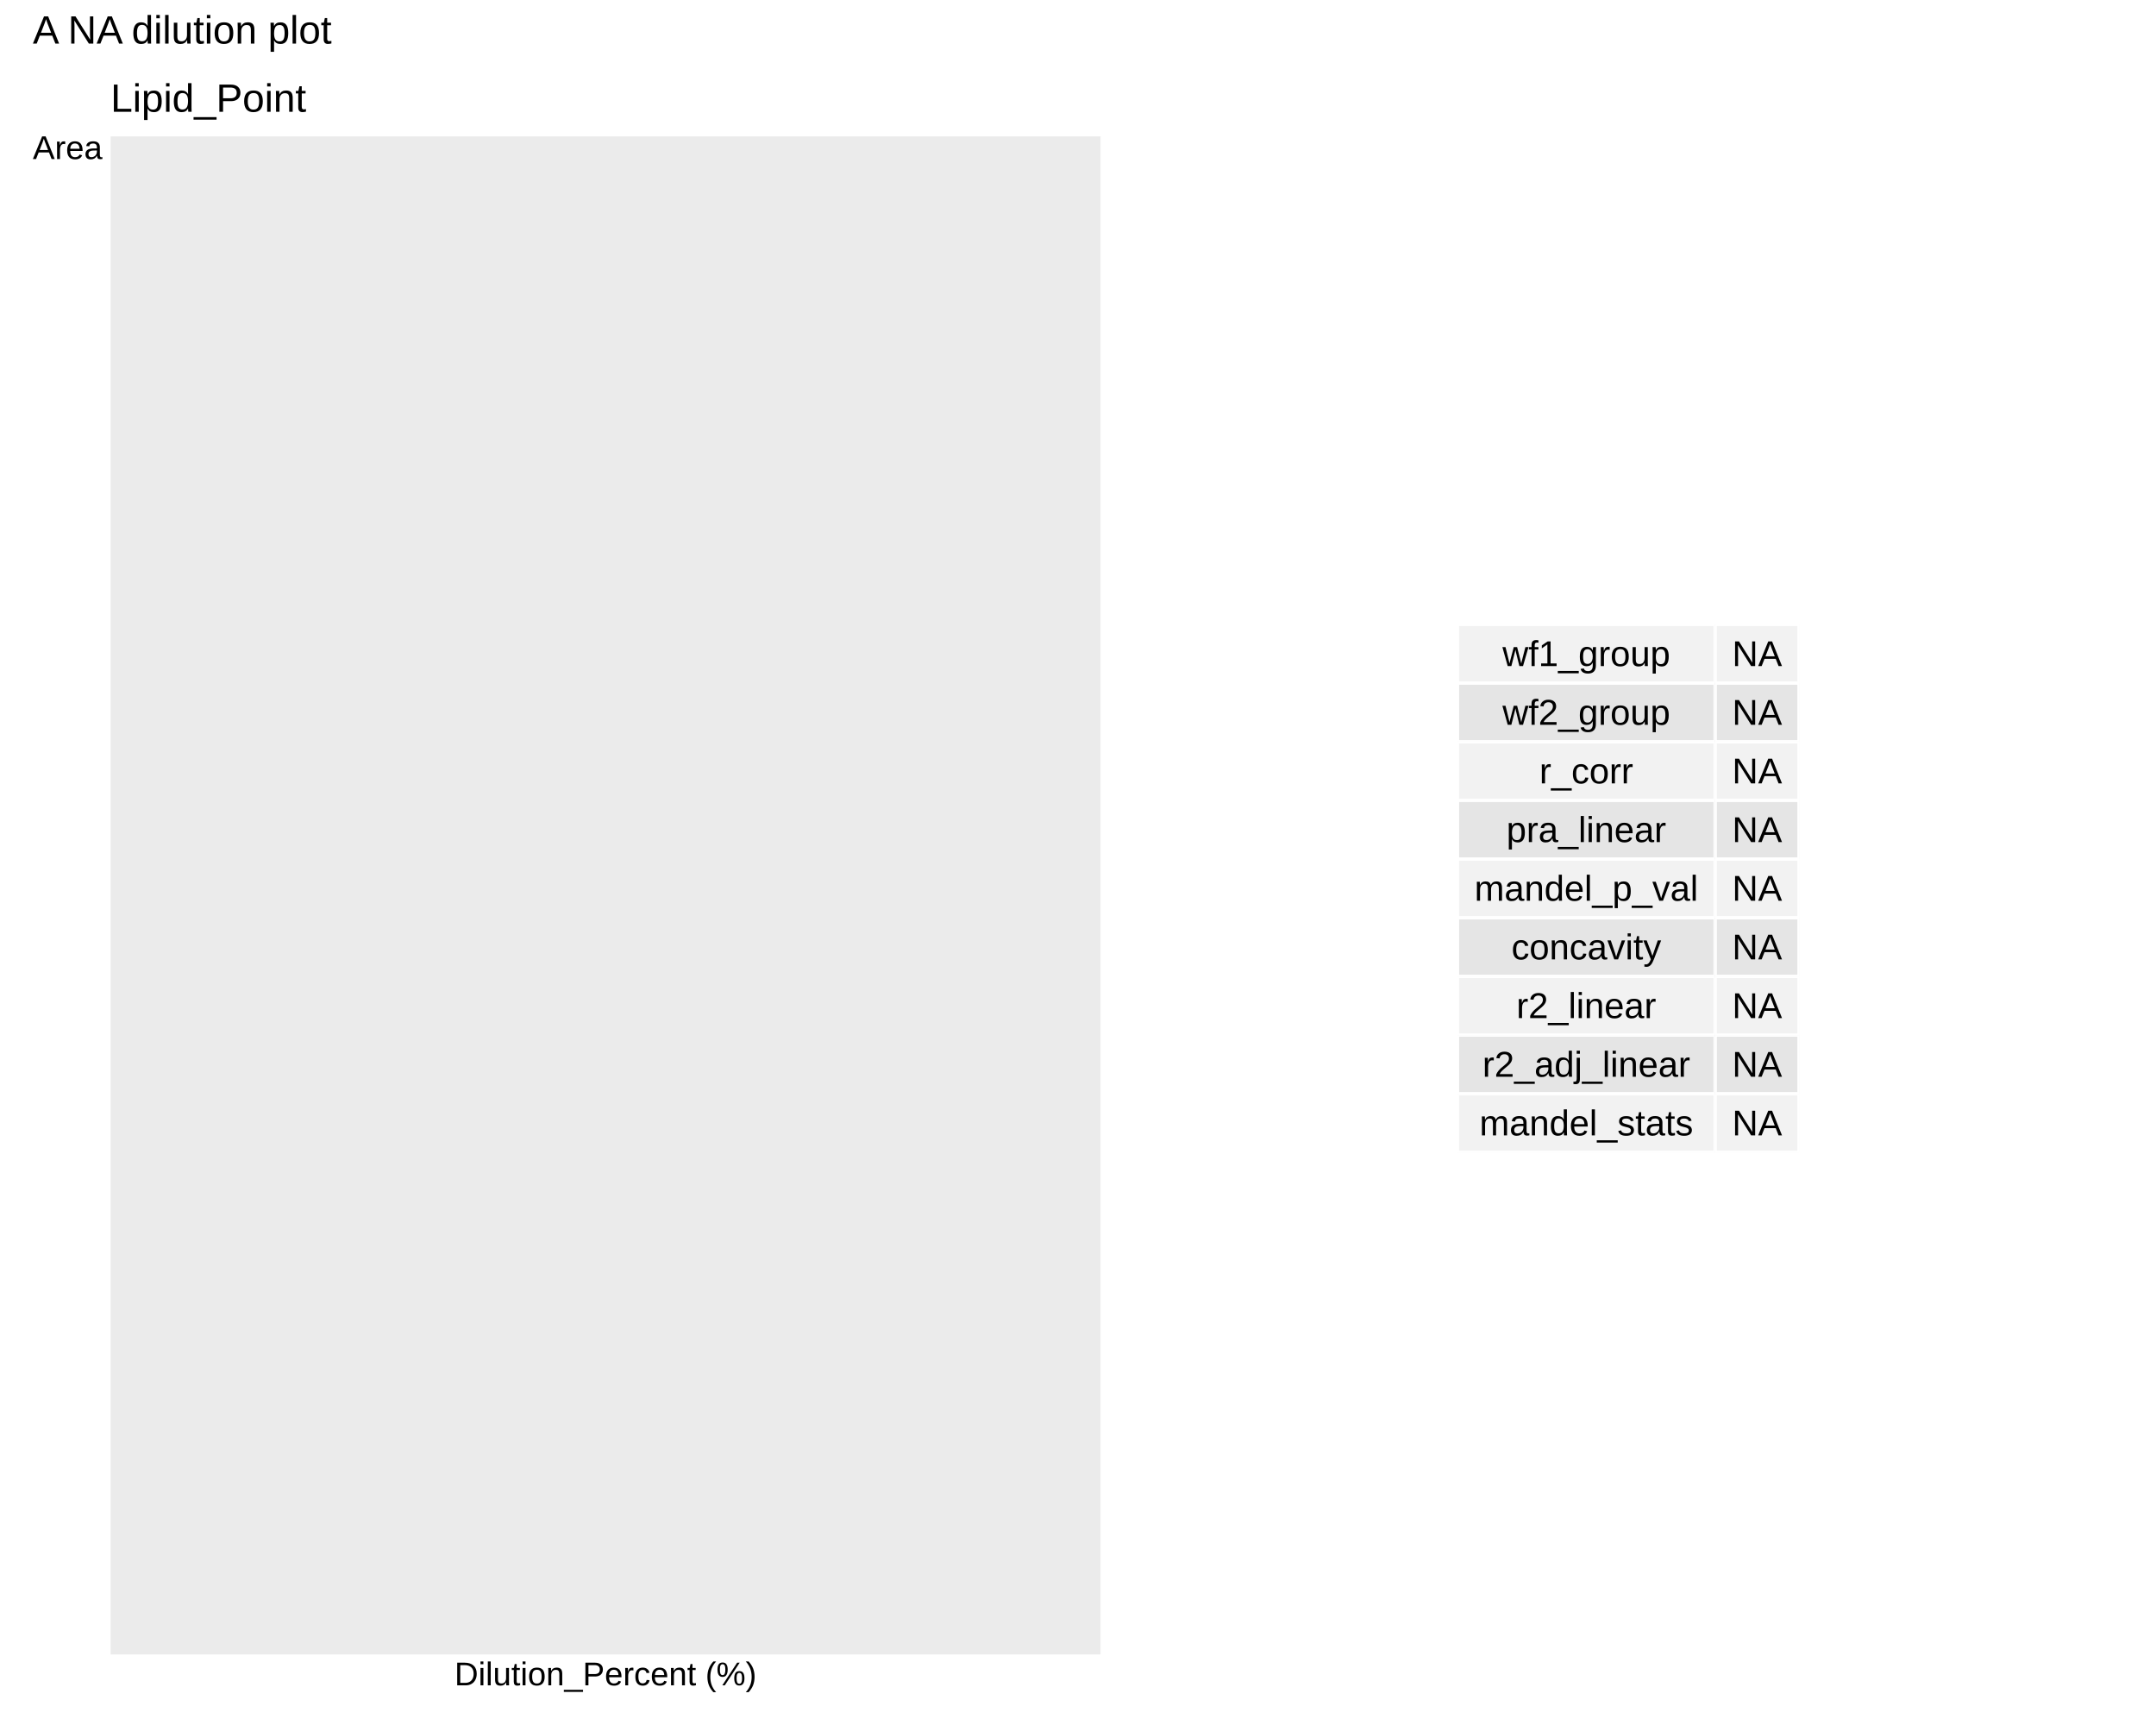
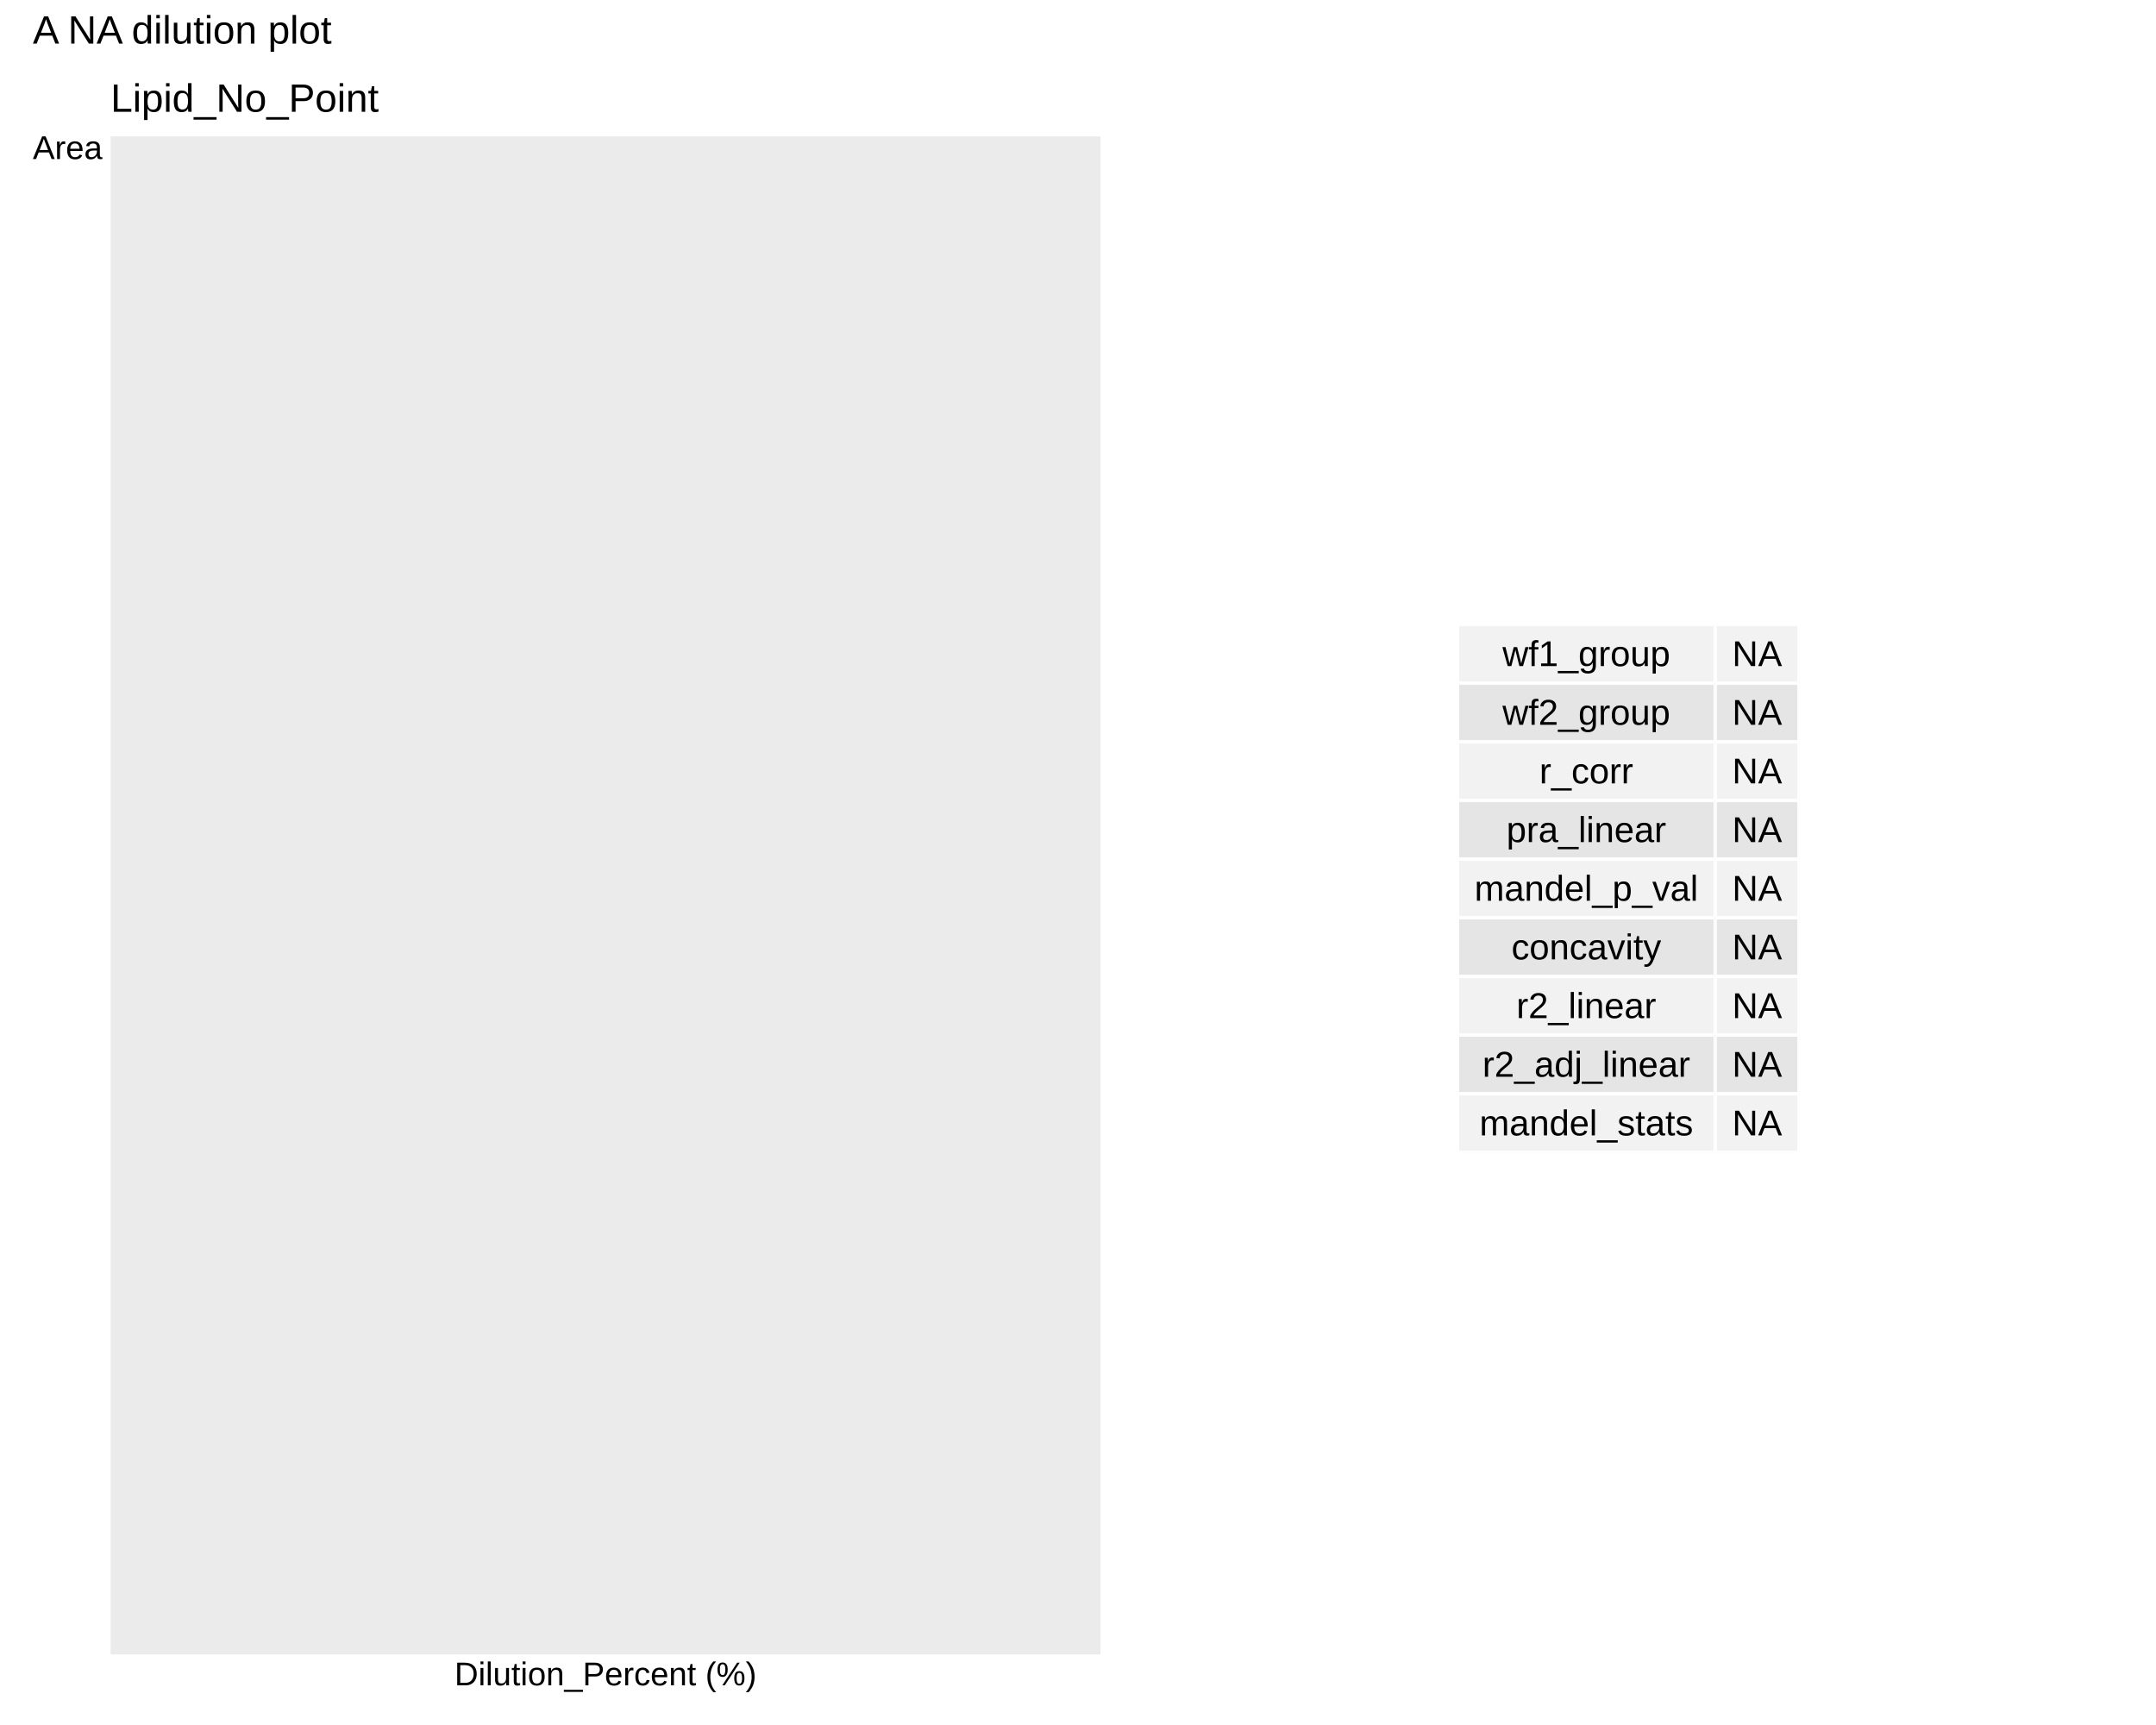
<svg xmlns="http://www.w3.org/2000/svg" viewBox="0 0 720.00 576.00">
  <defs>
    <style type="text/css">
    line, polyline, polygon, path, rect, circle {
      fill: none;
      stroke: #000000;
      stroke-linecap: round;
      stroke-linejoin: round;
      stroke-miterlimit: 10.00;
    }
  </style>
  </defs>
  <rect width="100%" height="100%" style="stroke: none; fill: #FFFFFF;" />
  <rect x="0.00" y="0.00" width="720.00" height="576.00" style="stroke-width: 1.07; stroke: #FFFFFF; fill: #FFFFFF;" />
  <defs>
    <clipPath id="cpMzcyLjk5fDcxNC41Mnw1NzAuNTJ8MjIuNzc=">
      <rect x="372.99" y="22.77" width="341.53" height="547.75" />
    </clipPath>
  </defs>
  <rect x="372.99" y="22.77" width="341.53" height="547.75" style="stroke-width: 1.07; stroke: #FFFFFF; fill: #FFFFFF;" clip-path="url(#cpMzcyLjk5fDcxNC41Mnw1NzAuNTJ8MjIuNzc=)" />
  <defs>
    <clipPath id="cpMC4wMHw3MjAuMDB8NTc2LjAwfDAuMDA=">
      <rect x="0.00" y="0.00" width="720.00" height="576.00" />
    </clipPath>
  </defs>
  <defs>
    <clipPath id="cpNS40OHwzNzIuOTl8NTcwLjUyfDIyLjc3">
      <rect x="5.48" y="22.77" width="367.52" height="547.75" />
    </clipPath>
  </defs>
  <rect x="5.48" y="22.77" width="367.52" height="547.75" style="stroke-width: 1.07; stroke: #FFFFFF; fill: #FFFFFF;" clip-path="url(#cpNS40OHwzNzIuOTl8NTcwLjUyfDIyLjc3)" />
  <defs>
    <clipPath id="cpMC4wMHw3MjAuMDB8NTc2LjAwfDAuMDA=">
      <rect x="0.00" y="0.00" width="720.00" height="576.00" />
    </clipPath>
  </defs>
  <defs>
    <clipPath id="cpMzYuOTV8MzY3LjUyfDU1Mi40Nnw0NS41NA==">
      <rect x="36.95" y="45.54" width="330.57" height="506.91" />
    </clipPath>
  </defs>
  <rect x="36.95" y="45.54" width="330.57" height="506.91" style="stroke-width: 1.07; stroke: none; fill: #EBEBEB;" clip-path="url(#cpMzYuOTV8MzY3LjUyfDU1Mi40Nnw0NS41NA==)" />
  <defs>
    <clipPath id="cpMC4wMHw3MjAuMDB8NTc2LjAwfDAuMDA=">
      <rect x="0.00" y="0.00" width="720.00" height="576.00" />
    </clipPath>
  </defs>
  <g clip-path="url(#cpMC4wMHw3MjAuMDB8NTc2LjAwfDAuMDA=)">
    <text x="151.78" y="562.76" style="font-size: 11.00px; font-family: Liberation Sans;" textLength="100.91px" lengthAdjust="spacingAndGlyphs">Dilution_Percent (%)</text>
  </g>
  <g clip-path="url(#cpMC4wMHw3MjAuMDB8NTc2LjAwfDAuMDA=)">
    <text x="10.96" y="53.11" style="font-size: 11.00px; font-family: Liberation Sans;" textLength="23.25px" lengthAdjust="spacingAndGlyphs">Area</text>
  </g>
  <g clip-path="url(#cpMC4wMHw3MjAuMDB8NTc2LjAwfDAuMDA=)">
-     <text x="36.95" y="37.33" style="font-size: 13.20px; font-family: Liberation Sans;" textLength="65.23px" lengthAdjust="spacingAndGlyphs">Lipid_Point</text>
+     <text x="36.95" y="37.33" style="font-size: 13.20px; font-family: Liberation Sans;" textLength="89.42px" lengthAdjust="spacingAndGlyphs">Lipid_No_Point</text>
  </g>
  <defs>
    <clipPath id="cpMzc4LjQ3fDcwOS4wNHw1NTIuNDZ8NDUuNTQ=">
      <rect x="378.47" y="45.54" width="330.57" height="506.91" />
    </clipPath>
  </defs>
  <defs>
    <clipPath id="cpMC4wMHw3MjAuMDB8NTc2LjAwfDAuMDA=">
      <rect x="0.00" y="0.00" width="720.00" height="576.00" />
    </clipPath>
  </defs>
  <defs>
    <clipPath id="cpMzcyLjk5fDcxNC41Mnw1NzAuNTJ8MjIuNzc=">
      <rect x="372.99" y="22.77" width="341.53" height="547.75" />
    </clipPath>
  </defs>
  <defs>
    <clipPath id="cpNDg2LjcyfDU3Mi43OHwyMjguMDl8MjA4LjUw">
      <rect x="486.72" y="208.50" width="86.06" height="19.59" />
    </clipPath>
  </defs>
  <rect x="486.72" y="208.50" width="86.06" height="19.59" style="stroke-width: 1.12; stroke: #FFFFFF; fill: #F2F2F2;" clip-path="url(#cpNDg2LjcyfDU3Mi43OHwyMjguMDl8MjA4LjUw)" />
  <defs>
    <clipPath id="cpMzcyLjk5fDcxNC41Mnw1NzAuNTJ8MjIuNzc=">
      <rect x="372.99" y="22.77" width="341.53" height="547.75" />
    </clipPath>
  </defs>
  <defs>
    <clipPath id="cpNDg2LjcyfDU3Mi43OHwyNDcuNjd8MjI4LjA5">
      <rect x="486.72" y="228.09" width="86.06" height="19.59" />
    </clipPath>
  </defs>
  <rect x="486.72" y="228.09" width="86.06" height="19.59" style="stroke-width: 1.12; stroke: #FFFFFF; fill: #E5E5E5;" clip-path="url(#cpNDg2LjcyfDU3Mi43OHwyNDcuNjd8MjI4LjA5)" />
  <defs>
    <clipPath id="cpMzcyLjk5fDcxNC41Mnw1NzAuNTJ8MjIuNzc=">
      <rect x="372.99" y="22.77" width="341.53" height="547.75" />
    </clipPath>
  </defs>
  <defs>
    <clipPath id="cpNDg2LjcyfDU3Mi43OHwyNjcuMjZ8MjQ3LjY3">
      <rect x="486.72" y="247.67" width="86.06" height="19.59" />
    </clipPath>
  </defs>
  <rect x="486.72" y="247.67" width="86.06" height="19.59" style="stroke-width: 1.12; stroke: #FFFFFF; fill: #F2F2F2;" clip-path="url(#cpNDg2LjcyfDU3Mi43OHwyNjcuMjZ8MjQ3LjY3)" />
  <defs>
    <clipPath id="cpMzcyLjk5fDcxNC41Mnw1NzAuNTJ8MjIuNzc=">
      <rect x="372.99" y="22.77" width="341.53" height="547.75" />
    </clipPath>
  </defs>
  <defs>
    <clipPath id="cpNDg2LjcyfDU3Mi43OHwyODYuODV8MjY3LjI2">
      <rect x="486.72" y="267.26" width="86.06" height="19.59" />
    </clipPath>
  </defs>
  <rect x="486.72" y="267.26" width="86.06" height="19.59" style="stroke-width: 1.12; stroke: #FFFFFF; fill: #E5E5E5;" clip-path="url(#cpNDg2LjcyfDU3Mi43OHwyODYuODV8MjY3LjI2)" />
  <defs>
    <clipPath id="cpMzcyLjk5fDcxNC41Mnw1NzAuNTJ8MjIuNzc=">
      <rect x="372.99" y="22.77" width="341.53" height="547.75" />
    </clipPath>
  </defs>
  <defs>
    <clipPath id="cpNDg2LjcyfDU3Mi43OHwzMDYuNDR8Mjg2Ljg1">
      <rect x="486.72" y="286.85" width="86.06" height="19.59" />
    </clipPath>
  </defs>
  <rect x="486.72" y="286.85" width="86.06" height="19.59" style="stroke-width: 1.12; stroke: #FFFFFF; fill: #F2F2F2;" clip-path="url(#cpNDg2LjcyfDU3Mi43OHwzMDYuNDR8Mjg2Ljg1)" />
  <defs>
    <clipPath id="cpMzcyLjk5fDcxNC41Mnw1NzAuNTJ8MjIuNzc=">
      <rect x="372.99" y="22.77" width="341.53" height="547.75" />
    </clipPath>
  </defs>
  <defs>
    <clipPath id="cpNDg2LjcyfDU3Mi43OHwzMjYuMDN8MzA2LjQ0">
      <rect x="486.72" y="306.44" width="86.06" height="19.59" />
    </clipPath>
  </defs>
  <rect x="486.72" y="306.44" width="86.06" height="19.59" style="stroke-width: 1.12; stroke: #FFFFFF; fill: #E5E5E5;" clip-path="url(#cpNDg2LjcyfDU3Mi43OHwzMjYuMDN8MzA2LjQ0)" />
  <defs>
    <clipPath id="cpMzcyLjk5fDcxNC41Mnw1NzAuNTJ8MjIuNzc=">
      <rect x="372.99" y="22.77" width="341.53" height="547.75" />
    </clipPath>
  </defs>
  <defs>
    <clipPath id="cpNDg2LjcyfDU3Mi43OHwzNDUuNjJ8MzI2LjAz">
      <rect x="486.72" y="326.03" width="86.06" height="19.59" />
    </clipPath>
  </defs>
  <rect x="486.72" y="326.03" width="86.06" height="19.59" style="stroke-width: 1.12; stroke: #FFFFFF; fill: #F2F2F2;" clip-path="url(#cpNDg2LjcyfDU3Mi43OHwzNDUuNjJ8MzI2LjAz)" />
  <defs>
    <clipPath id="cpMzcyLjk5fDcxNC41Mnw1NzAuNTJ8MjIuNzc=">
      <rect x="372.99" y="22.77" width="341.53" height="547.75" />
    </clipPath>
  </defs>
  <defs>
    <clipPath id="cpNDg2LjcyfDU3Mi43OHwzNjUuMjF8MzQ1LjYy">
      <rect x="486.72" y="345.62" width="86.06" height="19.59" />
    </clipPath>
  </defs>
  <rect x="486.72" y="345.62" width="86.06" height="19.59" style="stroke-width: 1.12; stroke: #FFFFFF; fill: #E5E5E5;" clip-path="url(#cpNDg2LjcyfDU3Mi43OHwzNjUuMjF8MzQ1LjYy)" />
  <defs>
    <clipPath id="cpMzcyLjk5fDcxNC41Mnw1NzAuNTJ8MjIuNzc=">
      <rect x="372.99" y="22.77" width="341.53" height="547.75" />
    </clipPath>
  </defs>
  <defs>
    <clipPath id="cpNDg2LjcyfDU3Mi43OHwzODQuNzl8MzY1LjIx">
      <rect x="486.72" y="365.21" width="86.06" height="19.59" />
    </clipPath>
  </defs>
  <rect x="486.72" y="365.21" width="86.06" height="19.59" style="stroke-width: 1.12; stroke: #FFFFFF; fill: #F2F2F2;" clip-path="url(#cpNDg2LjcyfDU3Mi43OHwzODQuNzl8MzY1LjIx)" />
  <defs>
    <clipPath id="cpMzcyLjk5fDcxNC41Mnw1NzAuNTJ8MjIuNzc=">
      <rect x="372.99" y="22.77" width="341.53" height="547.75" />
    </clipPath>
  </defs>
  <defs>
    <clipPath id="cpNTcyLjc4fDYwMC43OXwyMjguMDl8MjA4LjUw">
      <rect x="572.78" y="208.50" width="28.01" height="19.59" />
    </clipPath>
  </defs>
  <rect x="572.78" y="208.50" width="28.01" height="19.59" style="stroke-width: 1.12; stroke: #FFFFFF; fill: #F2F2F2;" clip-path="url(#cpNTcyLjc4fDYwMC43OXwyMjguMDl8MjA4LjUw)" />
  <defs>
    <clipPath id="cpMzcyLjk5fDcxNC41Mnw1NzAuNTJ8MjIuNzc=">
      <rect x="372.99" y="22.77" width="341.53" height="547.75" />
    </clipPath>
  </defs>
  <defs>
    <clipPath id="cpNTcyLjc4fDYwMC43OXwyNDcuNjd8MjI4LjA5">
      <rect x="572.78" y="228.09" width="28.01" height="19.59" />
    </clipPath>
  </defs>
  <rect x="572.78" y="228.09" width="28.01" height="19.59" style="stroke-width: 1.12; stroke: #FFFFFF; fill: #E5E5E5;" clip-path="url(#cpNTcyLjc4fDYwMC43OXwyNDcuNjd8MjI4LjA5)" />
  <defs>
    <clipPath id="cpMzcyLjk5fDcxNC41Mnw1NzAuNTJ8MjIuNzc=">
      <rect x="372.99" y="22.77" width="341.53" height="547.75" />
    </clipPath>
  </defs>
  <defs>
    <clipPath id="cpNTcyLjc4fDYwMC43OXwyNjcuMjZ8MjQ3LjY3">
      <rect x="572.78" y="247.67" width="28.01" height="19.59" />
    </clipPath>
  </defs>
  <rect x="572.78" y="247.67" width="28.01" height="19.59" style="stroke-width: 1.12; stroke: #FFFFFF; fill: #F2F2F2;" clip-path="url(#cpNTcyLjc4fDYwMC43OXwyNjcuMjZ8MjQ3LjY3)" />
  <defs>
    <clipPath id="cpMzcyLjk5fDcxNC41Mnw1NzAuNTJ8MjIuNzc=">
      <rect x="372.99" y="22.77" width="341.53" height="547.75" />
    </clipPath>
  </defs>
  <defs>
    <clipPath id="cpNTcyLjc4fDYwMC43OXwyODYuODV8MjY3LjI2">
      <rect x="572.78" y="267.26" width="28.01" height="19.59" />
    </clipPath>
  </defs>
  <rect x="572.78" y="267.26" width="28.01" height="19.59" style="stroke-width: 1.12; stroke: #FFFFFF; fill: #E5E5E5;" clip-path="url(#cpNTcyLjc4fDYwMC43OXwyODYuODV8MjY3LjI2)" />
  <defs>
    <clipPath id="cpMzcyLjk5fDcxNC41Mnw1NzAuNTJ8MjIuNzc=">
      <rect x="372.99" y="22.77" width="341.53" height="547.75" />
    </clipPath>
  </defs>
  <defs>
    <clipPath id="cpNTcyLjc4fDYwMC43OXwzMDYuNDR8Mjg2Ljg1">
      <rect x="572.78" y="286.85" width="28.01" height="19.59" />
    </clipPath>
  </defs>
  <rect x="572.78" y="286.85" width="28.01" height="19.59" style="stroke-width: 1.12; stroke: #FFFFFF; fill: #F2F2F2;" clip-path="url(#cpNTcyLjc4fDYwMC43OXwzMDYuNDR8Mjg2Ljg1)" />
  <defs>
    <clipPath id="cpMzcyLjk5fDcxNC41Mnw1NzAuNTJ8MjIuNzc=">
      <rect x="372.99" y="22.77" width="341.53" height="547.75" />
    </clipPath>
  </defs>
  <defs>
    <clipPath id="cpNTcyLjc4fDYwMC43OXwzMjYuMDN8MzA2LjQ0">
      <rect x="572.78" y="306.44" width="28.01" height="19.59" />
    </clipPath>
  </defs>
  <rect x="572.78" y="306.44" width="28.01" height="19.59" style="stroke-width: 1.12; stroke: #FFFFFF; fill: #E5E5E5;" clip-path="url(#cpNTcyLjc4fDYwMC43OXwzMjYuMDN8MzA2LjQ0)" />
  <defs>
    <clipPath id="cpMzcyLjk5fDcxNC41Mnw1NzAuNTJ8MjIuNzc=">
      <rect x="372.99" y="22.77" width="341.53" height="547.75" />
    </clipPath>
  </defs>
  <defs>
    <clipPath id="cpNTcyLjc4fDYwMC43OXwzNDUuNjJ8MzI2LjAz">
      <rect x="572.78" y="326.03" width="28.01" height="19.59" />
    </clipPath>
  </defs>
  <rect x="572.78" y="326.03" width="28.01" height="19.59" style="stroke-width: 1.12; stroke: #FFFFFF; fill: #F2F2F2;" clip-path="url(#cpNTcyLjc4fDYwMC43OXwzNDUuNjJ8MzI2LjAz)" />
  <defs>
    <clipPath id="cpMzcyLjk5fDcxNC41Mnw1NzAuNTJ8MjIuNzc=">
      <rect x="372.99" y="22.77" width="341.53" height="547.75" />
    </clipPath>
  </defs>
  <defs>
    <clipPath id="cpNTcyLjc4fDYwMC43OXwzNjUuMjF8MzQ1LjYy">
      <rect x="572.78" y="345.62" width="28.01" height="19.59" />
    </clipPath>
  </defs>
  <rect x="572.78" y="345.62" width="28.01" height="19.59" style="stroke-width: 1.12; stroke: #FFFFFF; fill: #E5E5E5;" clip-path="url(#cpNTcyLjc4fDYwMC43OXwzNjUuMjF8MzQ1LjYy)" />
  <defs>
    <clipPath id="cpMzcyLjk5fDcxNC41Mnw1NzAuNTJ8MjIuNzc=">
      <rect x="372.99" y="22.77" width="341.53" height="547.75" />
    </clipPath>
  </defs>
  <defs>
    <clipPath id="cpNTcyLjc4fDYwMC43OXwzODQuNzl8MzY1LjIx">
      <rect x="572.78" y="365.21" width="28.01" height="19.59" />
    </clipPath>
  </defs>
  <rect x="572.78" y="365.21" width="28.01" height="19.59" style="stroke-width: 1.12; stroke: #FFFFFF; fill: #F2F2F2;" clip-path="url(#cpNTcyLjc4fDYwMC43OXwzODQuNzl8MzY1LjIx)" />
  <defs>
    <clipPath id="cpMzcyLjk5fDcxNC41Mnw1NzAuNTJ8MjIuNzc=">
      <rect x="372.99" y="22.77" width="341.53" height="547.75" />
    </clipPath>
  </defs>
  <defs>
    <clipPath id="cpNDg2LjcyfDU3Mi43OHwyMjguMDl8MjA4LjUw">
      <rect x="486.72" y="208.50" width="86.06" height="19.59" />
    </clipPath>
  </defs>
  <g clip-path="url(#cpNDg2LjcyfDU3Mi43OHwyMjguMDl8MjA4LjUw)">
    <text x="501.74" y="222.42" style="font-size: 12.00px; font-family: Liberation Sans;" textLength="56.03px" lengthAdjust="spacingAndGlyphs">wf1_group</text>
  </g>
  <defs>
    <clipPath id="cpMzcyLjk5fDcxNC41Mnw1NzAuNTJ8MjIuNzc=">
      <rect x="372.99" y="22.77" width="341.53" height="547.75" />
    </clipPath>
  </defs>
  <defs>
    <clipPath id="cpNDg2LjcyfDU3Mi43OHwyNDcuNjd8MjI4LjA5">
      <rect x="486.72" y="228.09" width="86.06" height="19.59" />
    </clipPath>
  </defs>
  <g clip-path="url(#cpNDg2LjcyfDU3Mi43OHwyNDcuNjd8MjI4LjA5)">
    <text x="501.74" y="242.01" style="font-size: 12.00px; font-family: Liberation Sans;" textLength="56.03px" lengthAdjust="spacingAndGlyphs">wf2_group</text>
  </g>
  <defs>
    <clipPath id="cpMzcyLjk5fDcxNC41Mnw1NzAuNTJ8MjIuNzc=">
      <rect x="372.99" y="22.77" width="341.53" height="547.75" />
    </clipPath>
  </defs>
  <defs>
    <clipPath id="cpNDg2LjcyfDU3Mi43OHwyNjcuMjZ8MjQ3LjY3">
      <rect x="486.72" y="247.67" width="86.06" height="19.59" />
    </clipPath>
  </defs>
  <g clip-path="url(#cpNDg2LjcyfDU3Mi43OHwyNjcuMjZ8MjQ3LjY3)">
    <text x="514.08" y="261.59" style="font-size: 12.00px; font-family: Liberation Sans;" textLength="31.34px" lengthAdjust="spacingAndGlyphs">r_corr</text>
  </g>
  <defs>
    <clipPath id="cpMzcyLjk5fDcxNC41Mnw1NzAuNTJ8MjIuNzc=">
      <rect x="372.99" y="22.77" width="341.53" height="547.75" />
    </clipPath>
  </defs>
  <defs>
    <clipPath id="cpNDg2LjcyfDU3Mi43OHwyODYuODV8MjY3LjI2">
      <rect x="486.72" y="267.26" width="86.06" height="19.59" />
    </clipPath>
  </defs>
  <g clip-path="url(#cpNDg2LjcyfDU3Mi43OHwyODYuODV8MjY3LjI2)">
    <text x="503.06" y="281.18" style="font-size: 12.00px; font-family: Liberation Sans;" textLength="53.38px" lengthAdjust="spacingAndGlyphs">pra_linear</text>
  </g>
  <defs>
    <clipPath id="cpMzcyLjk5fDcxNC41Mnw1NzAuNTJ8MjIuNzc=">
      <rect x="372.99" y="22.77" width="341.53" height="547.75" />
    </clipPath>
  </defs>
  <defs>
    <clipPath id="cpNDg2LjcyfDU3Mi43OHwzMDYuNDR8Mjg2Ljg1">
      <rect x="486.72" y="286.85" width="86.06" height="19.59" />
    </clipPath>
  </defs>
  <g clip-path="url(#cpNDg2LjcyfDU3Mi43OHwzMDYuNDR8Mjg2Ljg1)">
    <text x="492.39" y="300.77" style="font-size: 12.00px; font-family: Liberation Sans;" textLength="74.72px" lengthAdjust="spacingAndGlyphs">mandel_p_val</text>
  </g>
  <defs>
    <clipPath id="cpMzcyLjk5fDcxNC41Mnw1NzAuNTJ8MjIuNzc=">
      <rect x="372.99" y="22.77" width="341.53" height="547.75" />
    </clipPath>
  </defs>
  <defs>
    <clipPath id="cpNDg2LjcyfDU3Mi43OHwzMjYuMDN8MzA2LjQ0">
      <rect x="486.72" y="306.44" width="86.06" height="19.59" />
    </clipPath>
  </defs>
  <g clip-path="url(#cpNDg2LjcyfDU3Mi43OHwzMjYuMDN8MzA2LjQ0)">
    <text x="504.74" y="320.36" style="font-size: 12.00px; font-family: Liberation Sans;" textLength="50.02px" lengthAdjust="spacingAndGlyphs">concavity</text>
  </g>
  <defs>
    <clipPath id="cpMzcyLjk5fDcxNC41Mnw1NzAuNTJ8MjIuNzc=">
      <rect x="372.99" y="22.77" width="341.53" height="547.75" />
    </clipPath>
  </defs>
  <defs>
    <clipPath id="cpNDg2LjcyfDU3Mi43OHwzNDUuNjJ8MzI2LjAz">
      <rect x="486.72" y="326.03" width="86.06" height="19.59" />
    </clipPath>
  </defs>
  <g clip-path="url(#cpNDg2LjcyfDU3Mi43OHwzNDUuNjJ8MzI2LjAz)">
    <text x="506.40" y="339.95" style="font-size: 12.00px; font-family: Liberation Sans;" textLength="46.70px" lengthAdjust="spacingAndGlyphs">r2_linear</text>
  </g>
  <defs>
    <clipPath id="cpMzcyLjk5fDcxNC41Mnw1NzAuNTJ8MjIuNzc=">
      <rect x="372.99" y="22.77" width="341.53" height="547.75" />
    </clipPath>
  </defs>
  <defs>
    <clipPath id="cpNDg2LjcyfDU3Mi43OHwzNjUuMjF8MzQ1LjYy">
      <rect x="486.72" y="345.62" width="86.06" height="19.59" />
    </clipPath>
  </defs>
  <g clip-path="url(#cpNDg2LjcyfDU3Mi43OHwzNjUuMjF8MzQ1LjYy)">
    <text x="495.06" y="359.54" style="font-size: 12.00px; font-family: Liberation Sans;" textLength="69.39px" lengthAdjust="spacingAndGlyphs">r2_adj_linear</text>
  </g>
  <defs>
    <clipPath id="cpMzcyLjk5fDcxNC41Mnw1NzAuNTJ8MjIuNzc=">
      <rect x="372.99" y="22.77" width="341.53" height="547.75" />
    </clipPath>
  </defs>
  <defs>
    <clipPath id="cpNDg2LjcyfDU3Mi43OHwzODQuNzl8MzY1LjIx">
      <rect x="486.72" y="365.21" width="86.06" height="19.59" />
    </clipPath>
  </defs>
  <g clip-path="url(#cpNDg2LjcyfDU3Mi43OHwzODQuNzl8MzY1LjIx)">
    <text x="494.07" y="379.13" style="font-size: 12.00px; font-family: Liberation Sans;" textLength="71.36px" lengthAdjust="spacingAndGlyphs">mandel_stats</text>
  </g>
  <defs>
    <clipPath id="cpMzcyLjk5fDcxNC41Mnw1NzAuNTJ8MjIuNzc=">
      <rect x="372.99" y="22.77" width="341.53" height="547.75" />
    </clipPath>
  </defs>
  <defs>
    <clipPath id="cpNTcyLjc4fDYwMC43OXwyMjguMDl8MjA4LjUw">
      <rect x="572.78" y="208.50" width="28.01" height="19.59" />
    </clipPath>
  </defs>
  <g clip-path="url(#cpNTcyLjc4fDYwMC43OXwyMjguMDl8MjA4LjUw)">
    <text x="578.45" y="222.42" style="font-size: 12.00px; font-family: Liberation Sans;" textLength="16.67px" lengthAdjust="spacingAndGlyphs">NA</text>
  </g>
  <defs>
    <clipPath id="cpMzcyLjk5fDcxNC41Mnw1NzAuNTJ8MjIuNzc=">
      <rect x="372.99" y="22.77" width="341.53" height="547.75" />
    </clipPath>
  </defs>
  <defs>
    <clipPath id="cpNTcyLjc4fDYwMC43OXwyNDcuNjd8MjI4LjA5">
      <rect x="572.78" y="228.09" width="28.01" height="19.59" />
    </clipPath>
  </defs>
  <g clip-path="url(#cpNTcyLjc4fDYwMC43OXwyNDcuNjd8MjI4LjA5)">
    <text x="578.45" y="242.01" style="font-size: 12.00px; font-family: Liberation Sans;" textLength="16.67px" lengthAdjust="spacingAndGlyphs">NA</text>
  </g>
  <defs>
    <clipPath id="cpMzcyLjk5fDcxNC41Mnw1NzAuNTJ8MjIuNzc=">
      <rect x="372.99" y="22.77" width="341.53" height="547.75" />
    </clipPath>
  </defs>
  <defs>
    <clipPath id="cpNTcyLjc4fDYwMC43OXwyNjcuMjZ8MjQ3LjY3">
      <rect x="572.78" y="247.67" width="28.01" height="19.59" />
    </clipPath>
  </defs>
  <g clip-path="url(#cpNTcyLjc4fDYwMC43OXwyNjcuMjZ8MjQ3LjY3)">
    <text x="578.45" y="261.59" style="font-size: 12.00px; font-family: Liberation Sans;" textLength="16.67px" lengthAdjust="spacingAndGlyphs">NA</text>
  </g>
  <defs>
    <clipPath id="cpMzcyLjk5fDcxNC41Mnw1NzAuNTJ8MjIuNzc=">
      <rect x="372.99" y="22.77" width="341.53" height="547.75" />
    </clipPath>
  </defs>
  <defs>
    <clipPath id="cpNTcyLjc4fDYwMC43OXwyODYuODV8MjY3LjI2">
      <rect x="572.78" y="267.26" width="28.01" height="19.59" />
    </clipPath>
  </defs>
  <g clip-path="url(#cpNTcyLjc4fDYwMC43OXwyODYuODV8MjY3LjI2)">
    <text x="578.45" y="281.18" style="font-size: 12.00px; font-family: Liberation Sans;" textLength="16.67px" lengthAdjust="spacingAndGlyphs">NA</text>
  </g>
  <defs>
    <clipPath id="cpMzcyLjk5fDcxNC41Mnw1NzAuNTJ8MjIuNzc=">
      <rect x="372.99" y="22.77" width="341.53" height="547.75" />
    </clipPath>
  </defs>
  <defs>
    <clipPath id="cpNTcyLjc4fDYwMC43OXwzMDYuNDR8Mjg2Ljg1">
      <rect x="572.78" y="286.85" width="28.01" height="19.59" />
    </clipPath>
  </defs>
  <g clip-path="url(#cpNTcyLjc4fDYwMC43OXwzMDYuNDR8Mjg2Ljg1)">
    <text x="578.45" y="300.77" style="font-size: 12.00px; font-family: Liberation Sans;" textLength="16.67px" lengthAdjust="spacingAndGlyphs">NA</text>
  </g>
  <defs>
    <clipPath id="cpMzcyLjk5fDcxNC41Mnw1NzAuNTJ8MjIuNzc=">
      <rect x="372.99" y="22.77" width="341.53" height="547.75" />
    </clipPath>
  </defs>
  <defs>
    <clipPath id="cpNTcyLjc4fDYwMC43OXwzMjYuMDN8MzA2LjQ0">
      <rect x="572.78" y="306.44" width="28.01" height="19.59" />
    </clipPath>
  </defs>
  <g clip-path="url(#cpNTcyLjc4fDYwMC43OXwzMjYuMDN8MzA2LjQ0)">
    <text x="578.45" y="320.36" style="font-size: 12.00px; font-family: Liberation Sans;" textLength="16.67px" lengthAdjust="spacingAndGlyphs">NA</text>
  </g>
  <defs>
    <clipPath id="cpMzcyLjk5fDcxNC41Mnw1NzAuNTJ8MjIuNzc=">
      <rect x="372.99" y="22.77" width="341.53" height="547.75" />
    </clipPath>
  </defs>
  <defs>
    <clipPath id="cpNTcyLjc4fDYwMC43OXwzNDUuNjJ8MzI2LjAz">
      <rect x="572.78" y="326.03" width="28.01" height="19.59" />
    </clipPath>
  </defs>
  <g clip-path="url(#cpNTcyLjc4fDYwMC43OXwzNDUuNjJ8MzI2LjAz)">
    <text x="578.45" y="339.95" style="font-size: 12.00px; font-family: Liberation Sans;" textLength="16.67px" lengthAdjust="spacingAndGlyphs">NA</text>
  </g>
  <defs>
    <clipPath id="cpMzcyLjk5fDcxNC41Mnw1NzAuNTJ8MjIuNzc=">
      <rect x="372.99" y="22.77" width="341.53" height="547.75" />
    </clipPath>
  </defs>
  <defs>
    <clipPath id="cpNTcyLjc4fDYwMC43OXwzNjUuMjF8MzQ1LjYy">
      <rect x="572.78" y="345.62" width="28.01" height="19.59" />
    </clipPath>
  </defs>
  <g clip-path="url(#cpNTcyLjc4fDYwMC43OXwzNjUuMjF8MzQ1LjYy)">
    <text x="578.45" y="359.54" style="font-size: 12.00px; font-family: Liberation Sans;" textLength="16.67px" lengthAdjust="spacingAndGlyphs">NA</text>
  </g>
  <defs>
    <clipPath id="cpMzcyLjk5fDcxNC41Mnw1NzAuNTJ8MjIuNzc=">
      <rect x="372.99" y="22.77" width="341.53" height="547.75" />
    </clipPath>
  </defs>
  <defs>
    <clipPath id="cpNTcyLjc4fDYwMC43OXwzODQuNzl8MzY1LjIx">
      <rect x="572.78" y="365.21" width="28.01" height="19.59" />
    </clipPath>
  </defs>
  <g clip-path="url(#cpNTcyLjc4fDYwMC43OXwzODQuNzl8MzY1LjIx)">
    <text x="578.45" y="379.13" style="font-size: 12.00px; font-family: Liberation Sans;" textLength="16.67px" lengthAdjust="spacingAndGlyphs">NA</text>
  </g>
  <defs>
    <clipPath id="cpMzcyLjk5fDcxNC41Mnw1NzAuNTJ8MjIuNzc=">
      <rect x="372.99" y="22.77" width="341.53" height="547.75" />
    </clipPath>
  </defs>
  <defs>
    <clipPath id="cpMC4wMHw3MjAuMDB8NTc2LjAwfDAuMDA=">
      <rect x="0.00" y="0.00" width="720.00" height="576.00" />
    </clipPath>
  </defs>
  <defs>
    <clipPath id="cpMzc4LjQ3fDcwOS4wNHw0NS41NHwyOC4yNQ==">
      <rect x="378.47" y="28.25" width="330.57" height="17.29" />
    </clipPath>
  </defs>
  <defs>
    <clipPath id="cpMC4wMHw3MjAuMDB8NTc2LjAwfDAuMDA=">
      <rect x="0.00" y="0.00" width="720.00" height="576.00" />
    </clipPath>
  </defs>
  <defs>
    <clipPath id="cpMzc4LjQ3fDcwOS4wNHw0NS41NHw0NS41NA==">
      <rect x="378.47" y="45.54" width="330.57" height="0.00" />
    </clipPath>
  </defs>
  <defs>
    <clipPath id="cpMC4wMHw3MjAuMDB8NTc2LjAwfDAuMDA=">
      <rect x="0.00" y="0.00" width="720.00" height="576.00" />
    </clipPath>
  </defs>
  <defs>
    <clipPath id="cpMzc4LjQ3fDcwOS4wNHw1NjUuMDR8NTY1LjA0">
      <rect x="378.47" y="565.04" width="330.57" height="0.00" />
    </clipPath>
  </defs>
  <defs>
    <clipPath id="cpMC4wMHw3MjAuMDB8NTc2LjAwfDAuMDA=">
      <rect x="0.00" y="0.00" width="720.00" height="576.00" />
    </clipPath>
  </defs>
  <g clip-path="url(#cpMC4wMHw3MjAuMDB8NTc2LjAwfDAuMDA=)">
    <text x="10.96" y="14.56" style="font-size: 13.20px; font-family: Liberation Sans;" textLength="99.66px" lengthAdjust="spacingAndGlyphs">A NA dilution plot</text>
  </g>
</svg>
